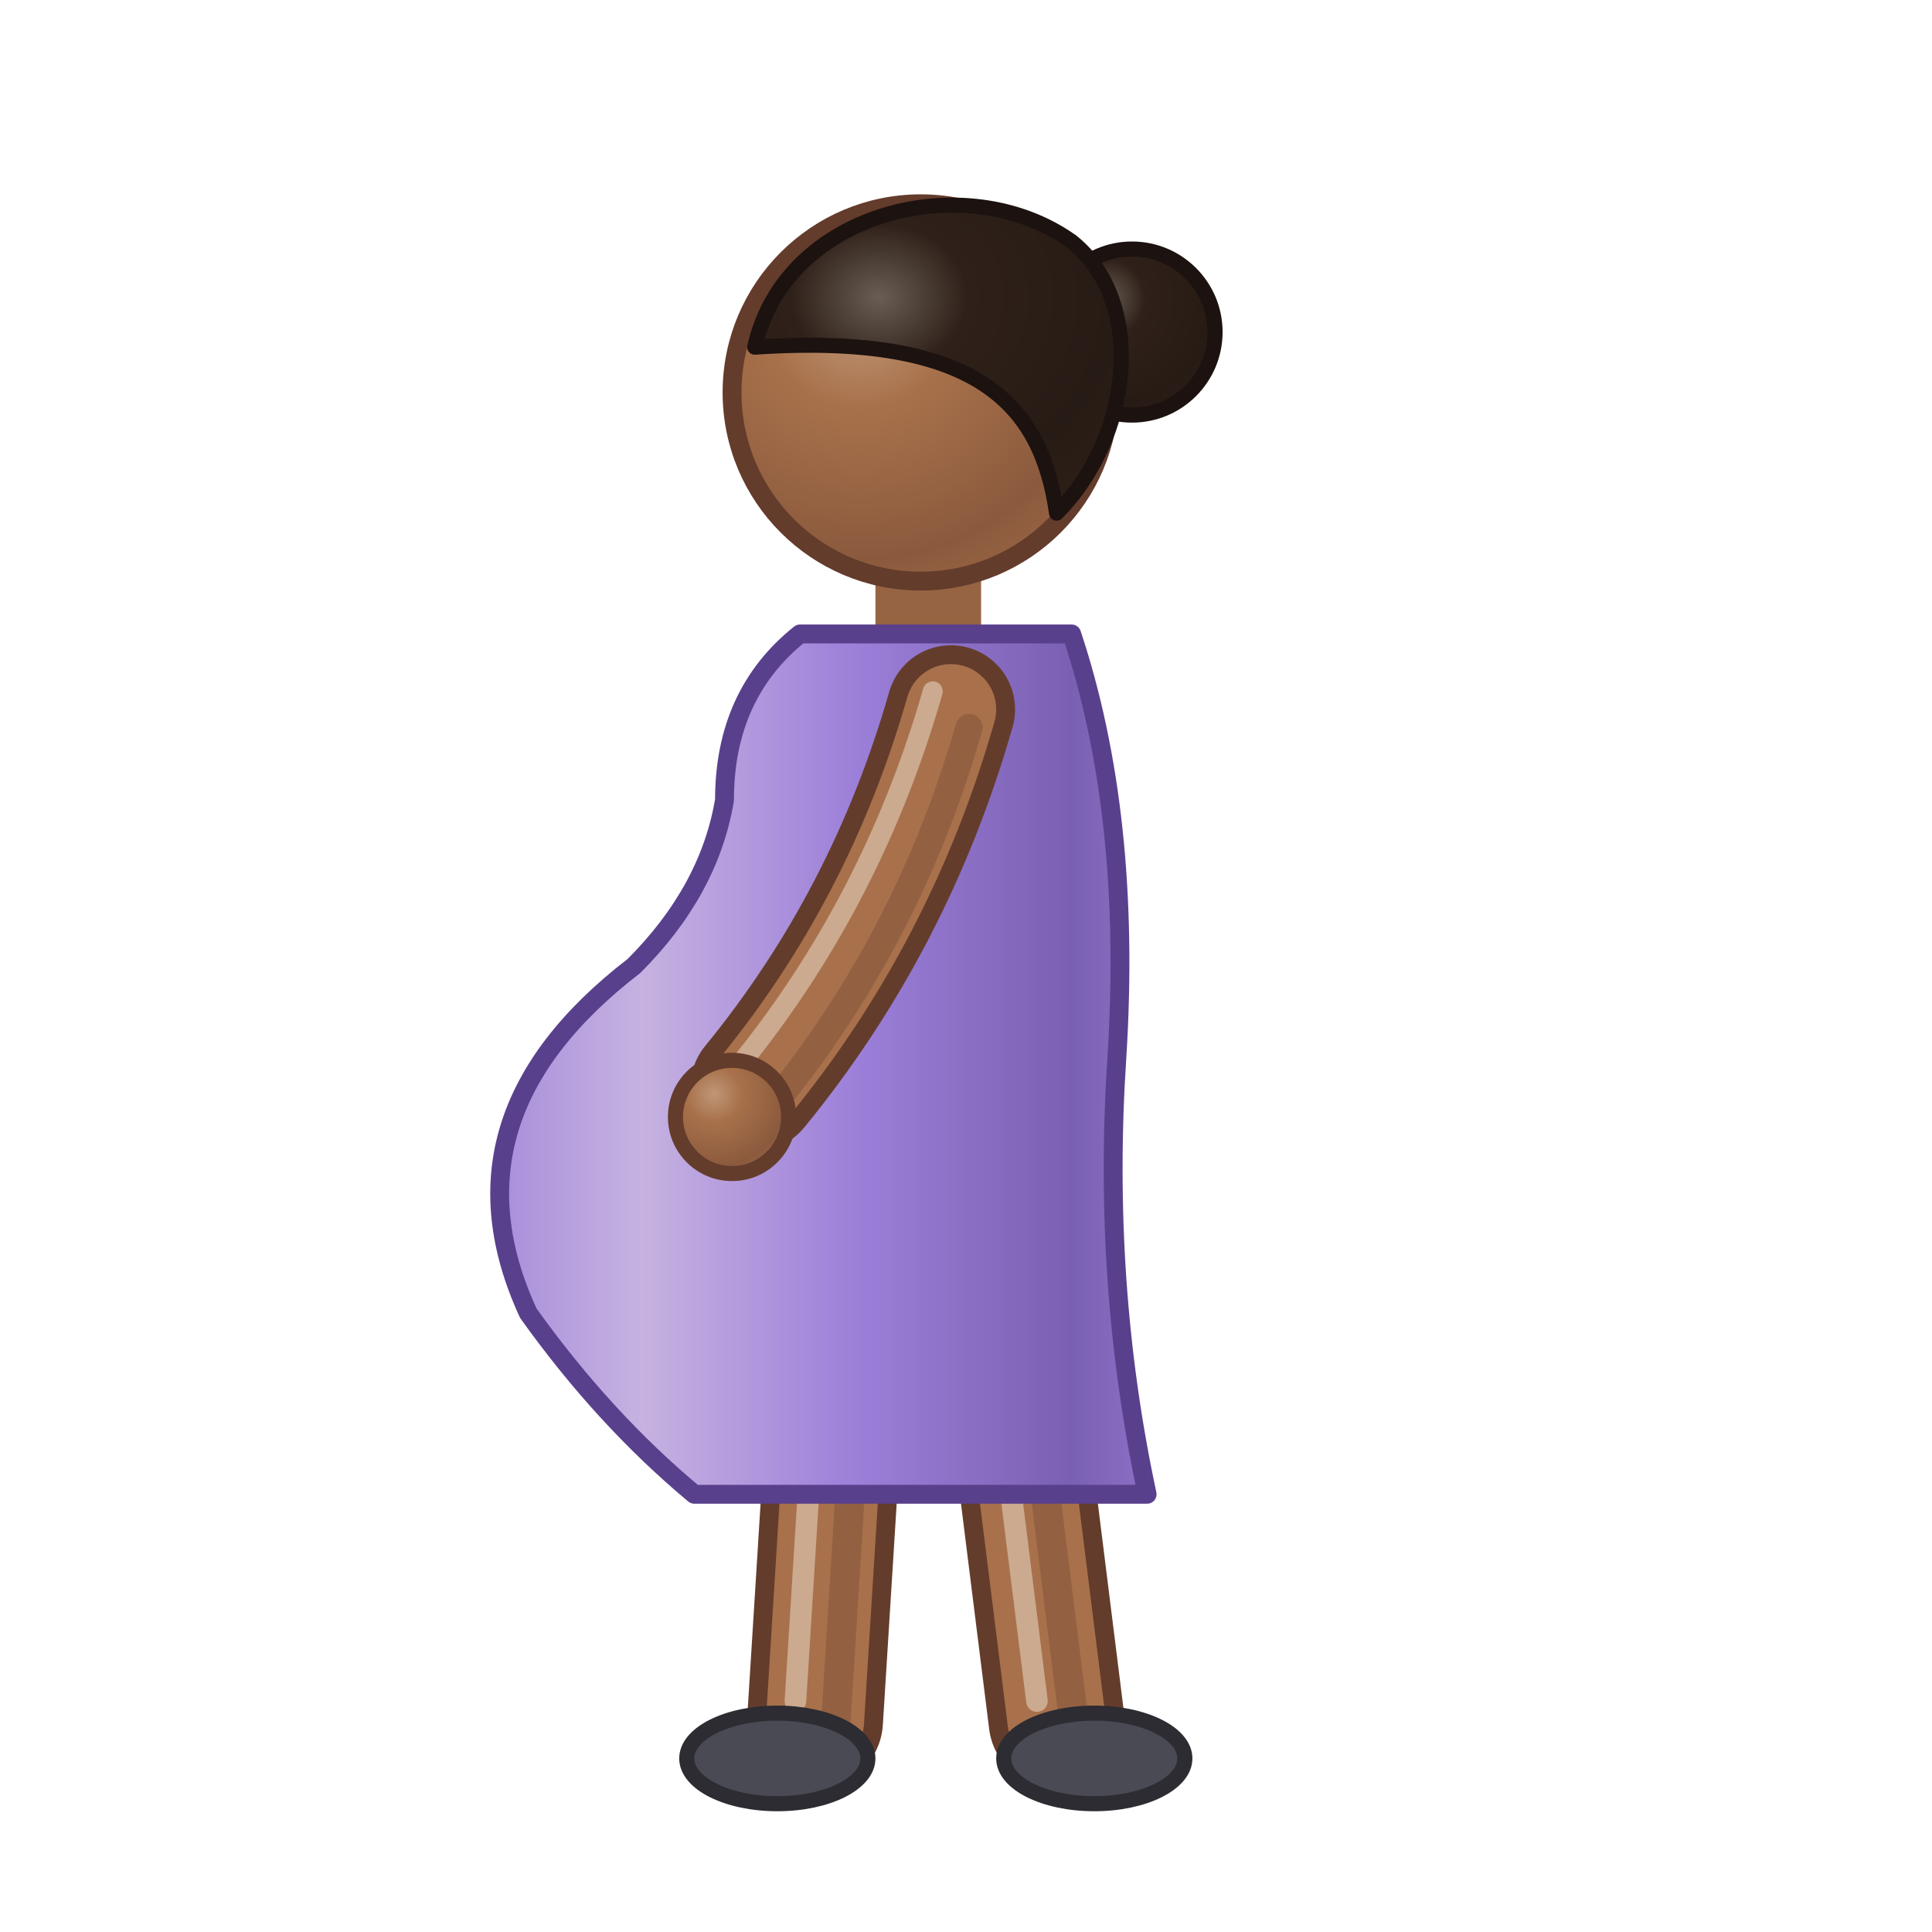
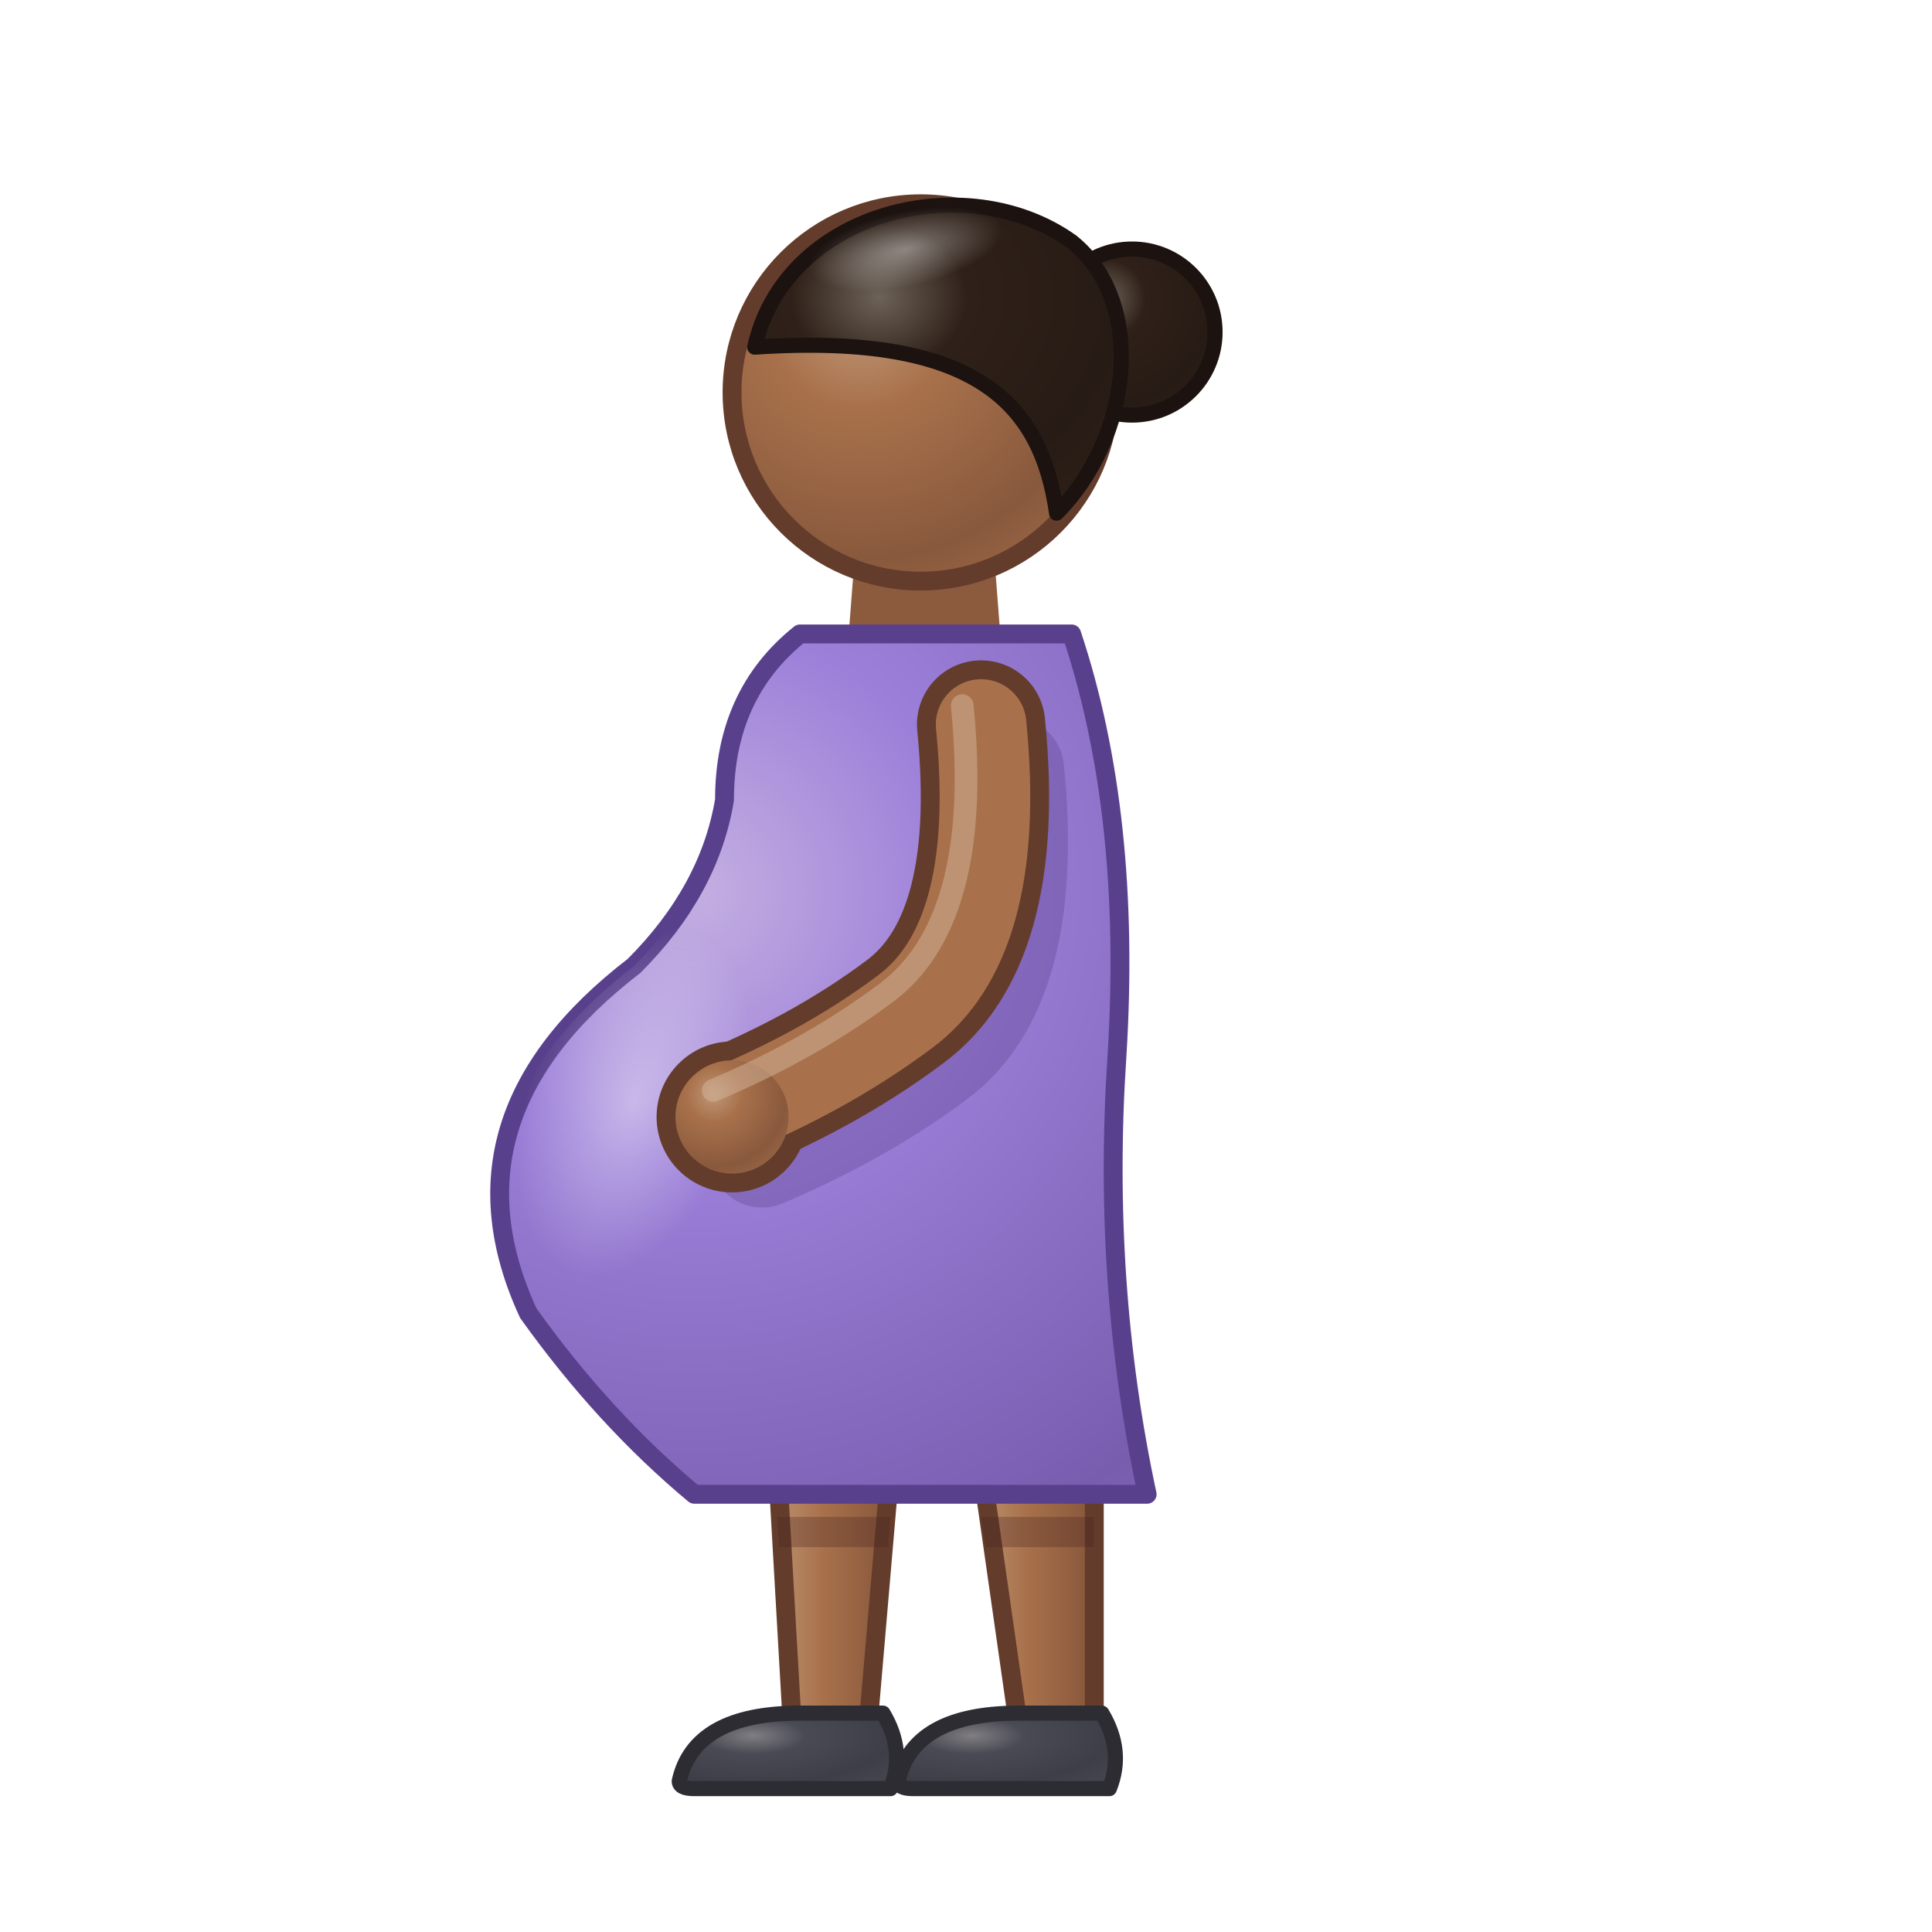
<svg xmlns="http://www.w3.org/2000/svg" viewBox="0 0 256 256" width="256" height="256" role="img" aria-labelledby="pregnant-person-brown-title">
  <defs>
    <radialGradient id="pregnant-person-brown-skin" cx="0.34" cy="0.3" r="0.8">
      <stop offset="0" stop-color="#c09778" />
      <stop offset="0.3" stop-color="#A8714B" />
-       <stop offset="0.8" stop-color="#8b5a3d" />
-       <stop offset="1" stop-color="#996544" />
+       <stop offset="0.8" stop-color="#89593d" />
+       <stop offset="1" stop-color="#986544" />
    </radialGradient>
+     <linearGradient id="pregnant-person-brown-limb" x1="0" y1="0" x2="1" y2="0">
+       <stop offset="0" stop-color="#bb8f6e" />
+       <stop offset="0.4" stop-color="#A8714B" />
+       <stop offset="1" stop-color="#86563b" />
+     </linearGradient>
    <radialGradient id="pregnant-person-brown-hair" cx="0.34" cy="0.3" r="0.8">
-       <stop offset="0" stop-color="#695d54" />
+       <stop offset="0" stop-color="#6d6258" />
      <stop offset="0.3" stop-color="#2F2119" />
      <stop offset="0.8" stop-color="#271b15" />
      <stop offset="1" stop-color="#2b1e17" />
    </radialGradient>
-     <linearGradient id="pregnant-person-brown-dress" x1="0" y1="0" x2="1" y2="0">
-       <stop offset="0" stop-color="#a88edb" />
-       <stop offset="0.22" stop-color="#c6b2e1" />
-       <stop offset="0.55" stop-color="#9C7FD9" />
-       <stop offset="0.88" stop-color="#7a60b2" />
-       <stop offset="1" stop-color="#8b6fc6" />
-     </linearGradient>
+     <radialGradient id="pregnant-person-brown-dress" gradientUnits="userSpaceOnUse" cx="92" cy="118" r="118">
+       <stop offset="0" stop-color="#c4afe1" />
+       <stop offset="0.3" stop-color="#9C7FD9" />
+       <stop offset="0.8" stop-color="#785daf" />
+       <stop offset="1" stop-color="#8a6ec4" />
+     </radialGradient>
+     <radialGradient id="pregnant-person-brown-shoe" cx="0.34" cy="0.3" r="0.8">
+       <stop offset="0" stop-color="#807e82" />
+       <stop offset="0.3" stop-color="#4A4A55" />
+       <stop offset="0.8" stop-color="#3e3e47" />
+       <stop offset="1" stop-color="#44444e" />
+     </radialGradient>
+     <radialGradient id="pregnant-person-brown-gloss">
+       <stop offset="0" stop-color="#fff" stop-opacity="0.4" />
+       <stop offset="1" stop-color="#fff" stop-opacity="0" />
+     </radialGradient>
+     <clipPath id="pregnant-person-brown-on-legs">
+       <path d="M103 194L118 194L115 229L105 229ZM130 194L145 194L145 229L135 229Z" />
+     </clipPath>
+     <clipPath id="pregnant-person-brown-on-dress">
+       <path d="M106 84Q96 92 96 106Q94 118 84 128Q58 148 70 174Q80 188 92 198L152 198Q146 170 148 140Q150 108 142 84Z" />
+     </clipPath>
  </defs>
-   <path d="M110 196L108 228" fill="none" stroke-linecap="round" stroke-linejoin="round" stroke="#643c2c" stroke-width="18" />
-   <path d="M110 196L108 228" fill="none" stroke-linecap="round" stroke-linejoin="round" stroke="#A8714B" stroke-width="13" />
-   <path d="M110 196L108 228" fill="none" stroke-linecap="round" stroke-linejoin="round" stroke="#7e5038" stroke-width="3.9" opacity="0.5" transform="translate(2.6 2.6)" />
-   <path d="M110 196L108 228" fill="none" stroke-linecap="round" stroke-linejoin="round" stroke="#e5d0bc" stroke-width="2.86" opacity="0.6" transform="translate(-2.6 -2.6)" />
-   <path d="M136 196L140 228" fill="none" stroke-linecap="round" stroke-linejoin="round" stroke="#643c2c" stroke-width="18" />
-   <path d="M136 196L140 228" fill="none" stroke-linecap="round" stroke-linejoin="round" stroke="#A8714B" stroke-width="13" />
-   <path d="M136 196L140 228" fill="none" stroke-linecap="round" stroke-linejoin="round" stroke="#7e5038" stroke-width="3.9" opacity="0.5" transform="translate(2.6 2.6)" />
-   <path d="M136 196L140 228" fill="none" stroke-linecap="round" stroke-linejoin="round" stroke="#e5d0bc" stroke-width="2.86" opacity="0.6" transform="translate(-2.6 -2.6)" />
-   <ellipse cx="103" cy="233" rx="12" ry="6" fill="#4A4A55" stroke="#2c2c32" stroke-width="2" />
-   <ellipse cx="145" cy="233" rx="12" ry="6" fill="#4A4A55" stroke="#2c2c32" stroke-width="2" />
-   <rect x="116" y="68" width="14" height="18" fill="#976443" />
+   <path d="M103 194L118 194L115 229L105 229Z" fill="url(#pregnant-person-brown-limb)" stroke="#643c2c" stroke-width="2.5" stroke-linejoin="round" />
+   <path d="M130 194L145 194L145 229L135 229Z" fill="url(#pregnant-person-brown-limb)" stroke="#643c2c" stroke-width="2.5" stroke-linejoin="round" />
+   <path d="M106 84Q96 92 96 106Q94 118 84 128Q58 148 70 174Q80 188 92 198L152 198Q146 170 148 140Q150 108 142 84Z" transform="translate(0 7)" fill="#45231e" opacity="0.3" clip-path="url(#pregnant-person-brown-on-legs)" />
+   <path d="M90 236Q92 227 106 227L117 227Q120 232 118 237L92 237Q90 237 90 236Z" transform="translate(0 0)" fill="url(#pregnant-person-brown-shoe)" stroke="#2c2c32" stroke-width="2" stroke-linejoin="round" />
+   <path d="M90 236Q92 227 106 227L117 227Q120 232 118 237L92 237Q90 237 90 236Z" transform="translate(29 0)" fill="url(#pregnant-person-brown-shoe)" stroke="#2c2c32" stroke-width="2" stroke-linejoin="round" />
+   <path d="M114 64L131 64L133 90L112 90Z" fill="#8c5b3e" />
  <path d="M106 84Q96 92 96 106Q94 118 84 128Q58 148 70 174Q80 188 92 198L152 198Q146 170 148 140Q150 108 142 84Z" fill="url(#pregnant-person-brown-dress)" stroke="#59408c" stroke-width="2.5" stroke-linejoin="round" />
-   <path d="M126 94Q118 122 100 144" fill="none" stroke-linecap="round" stroke-linejoin="round" stroke="#643c2c" stroke-width="17" />
-   <path d="M126 94Q118 122 100 144" fill="none" stroke-linecap="round" stroke-linejoin="round" stroke="#A8714B" stroke-width="12" />
-   <path d="M126 94Q118 122 100 144" fill="none" stroke-linecap="round" stroke-linejoin="round" stroke="#7e5038" stroke-width="3.6" opacity="0.5" transform="translate(2.4 2.4)" />
-   <path d="M126 94Q118 122 100 144" fill="none" stroke-linecap="round" stroke-linejoin="round" stroke="#e5d0bc" stroke-width="2.64" opacity="0.6" transform="translate(-2.4 -2.4)" />
-   <circle cx="97" cy="148" r="7.5" fill="url(#pregnant-person-brown-skin)" stroke="#643c2c" stroke-width="2" />
+   <g clip-path="url(#pregnant-person-brown-on-dress)">
+     <ellipse cx="84" cy="146" rx="14" ry="24" transform="rotate(20 84 146)" fill="url(#pregnant-person-brown-gloss)" />
+     <path d="M130 96C132 116 128 128 120 134C112 140 104 144 97 147" fill="none" stroke-width="14" stroke-linecap="round" stroke-linejoin="round" stroke="#3a2368" opacity="0.22" transform="translate(4 6)" />
+   </g>
+   <path d="M130 96C132 116 128 128 120 134C112 140 104 144 97 147" fill="none" stroke-width="17" stroke-linecap="round" stroke-linejoin="round" stroke="#643c2c" />
+   <circle cx="97" cy="148" r="10" fill="#643c2c" />
+   <path d="M130 96C132 116 128 128 120 134C112 140 104 144 97 147" fill="none" stroke-width="12" stroke-linecap="round" stroke-linejoin="round" stroke="#A8714B" />
+   <circle cx="97" cy="148" r="7.5" fill="url(#pregnant-person-brown-skin)" />
+   <path d="M130 96C132 116 128 128 120 134C112 140 104 144 97 147" fill="none" stroke-width="3" stroke-linecap="round" stroke-linejoin="round" stroke="#d4b59c" opacity="0.5" transform="translate(-2.5 -2.5)" />
  <circle cx="150" cy="44" r="11" fill="url(#pregnant-person-brown-hair)" stroke="#1c120f" stroke-width="2" />
  <circle cx="122" cy="52" r="25" fill="url(#pregnant-person-brown-skin)" stroke="#643c2c" stroke-width="2.5" />
  <path d="M100 46C104 28 128 22 142 32C152 40 150 58 140 68C138 54 130 44 100 46Z" fill="url(#pregnant-person-brown-hair)" stroke="#1c120f" stroke-width="2" stroke-linejoin="round" />
+   <ellipse cx="120" cy="33" rx="13" ry="5" transform="rotate(-12 120 33)" fill="url(#pregnant-person-brown-gloss)" />
</svg>
